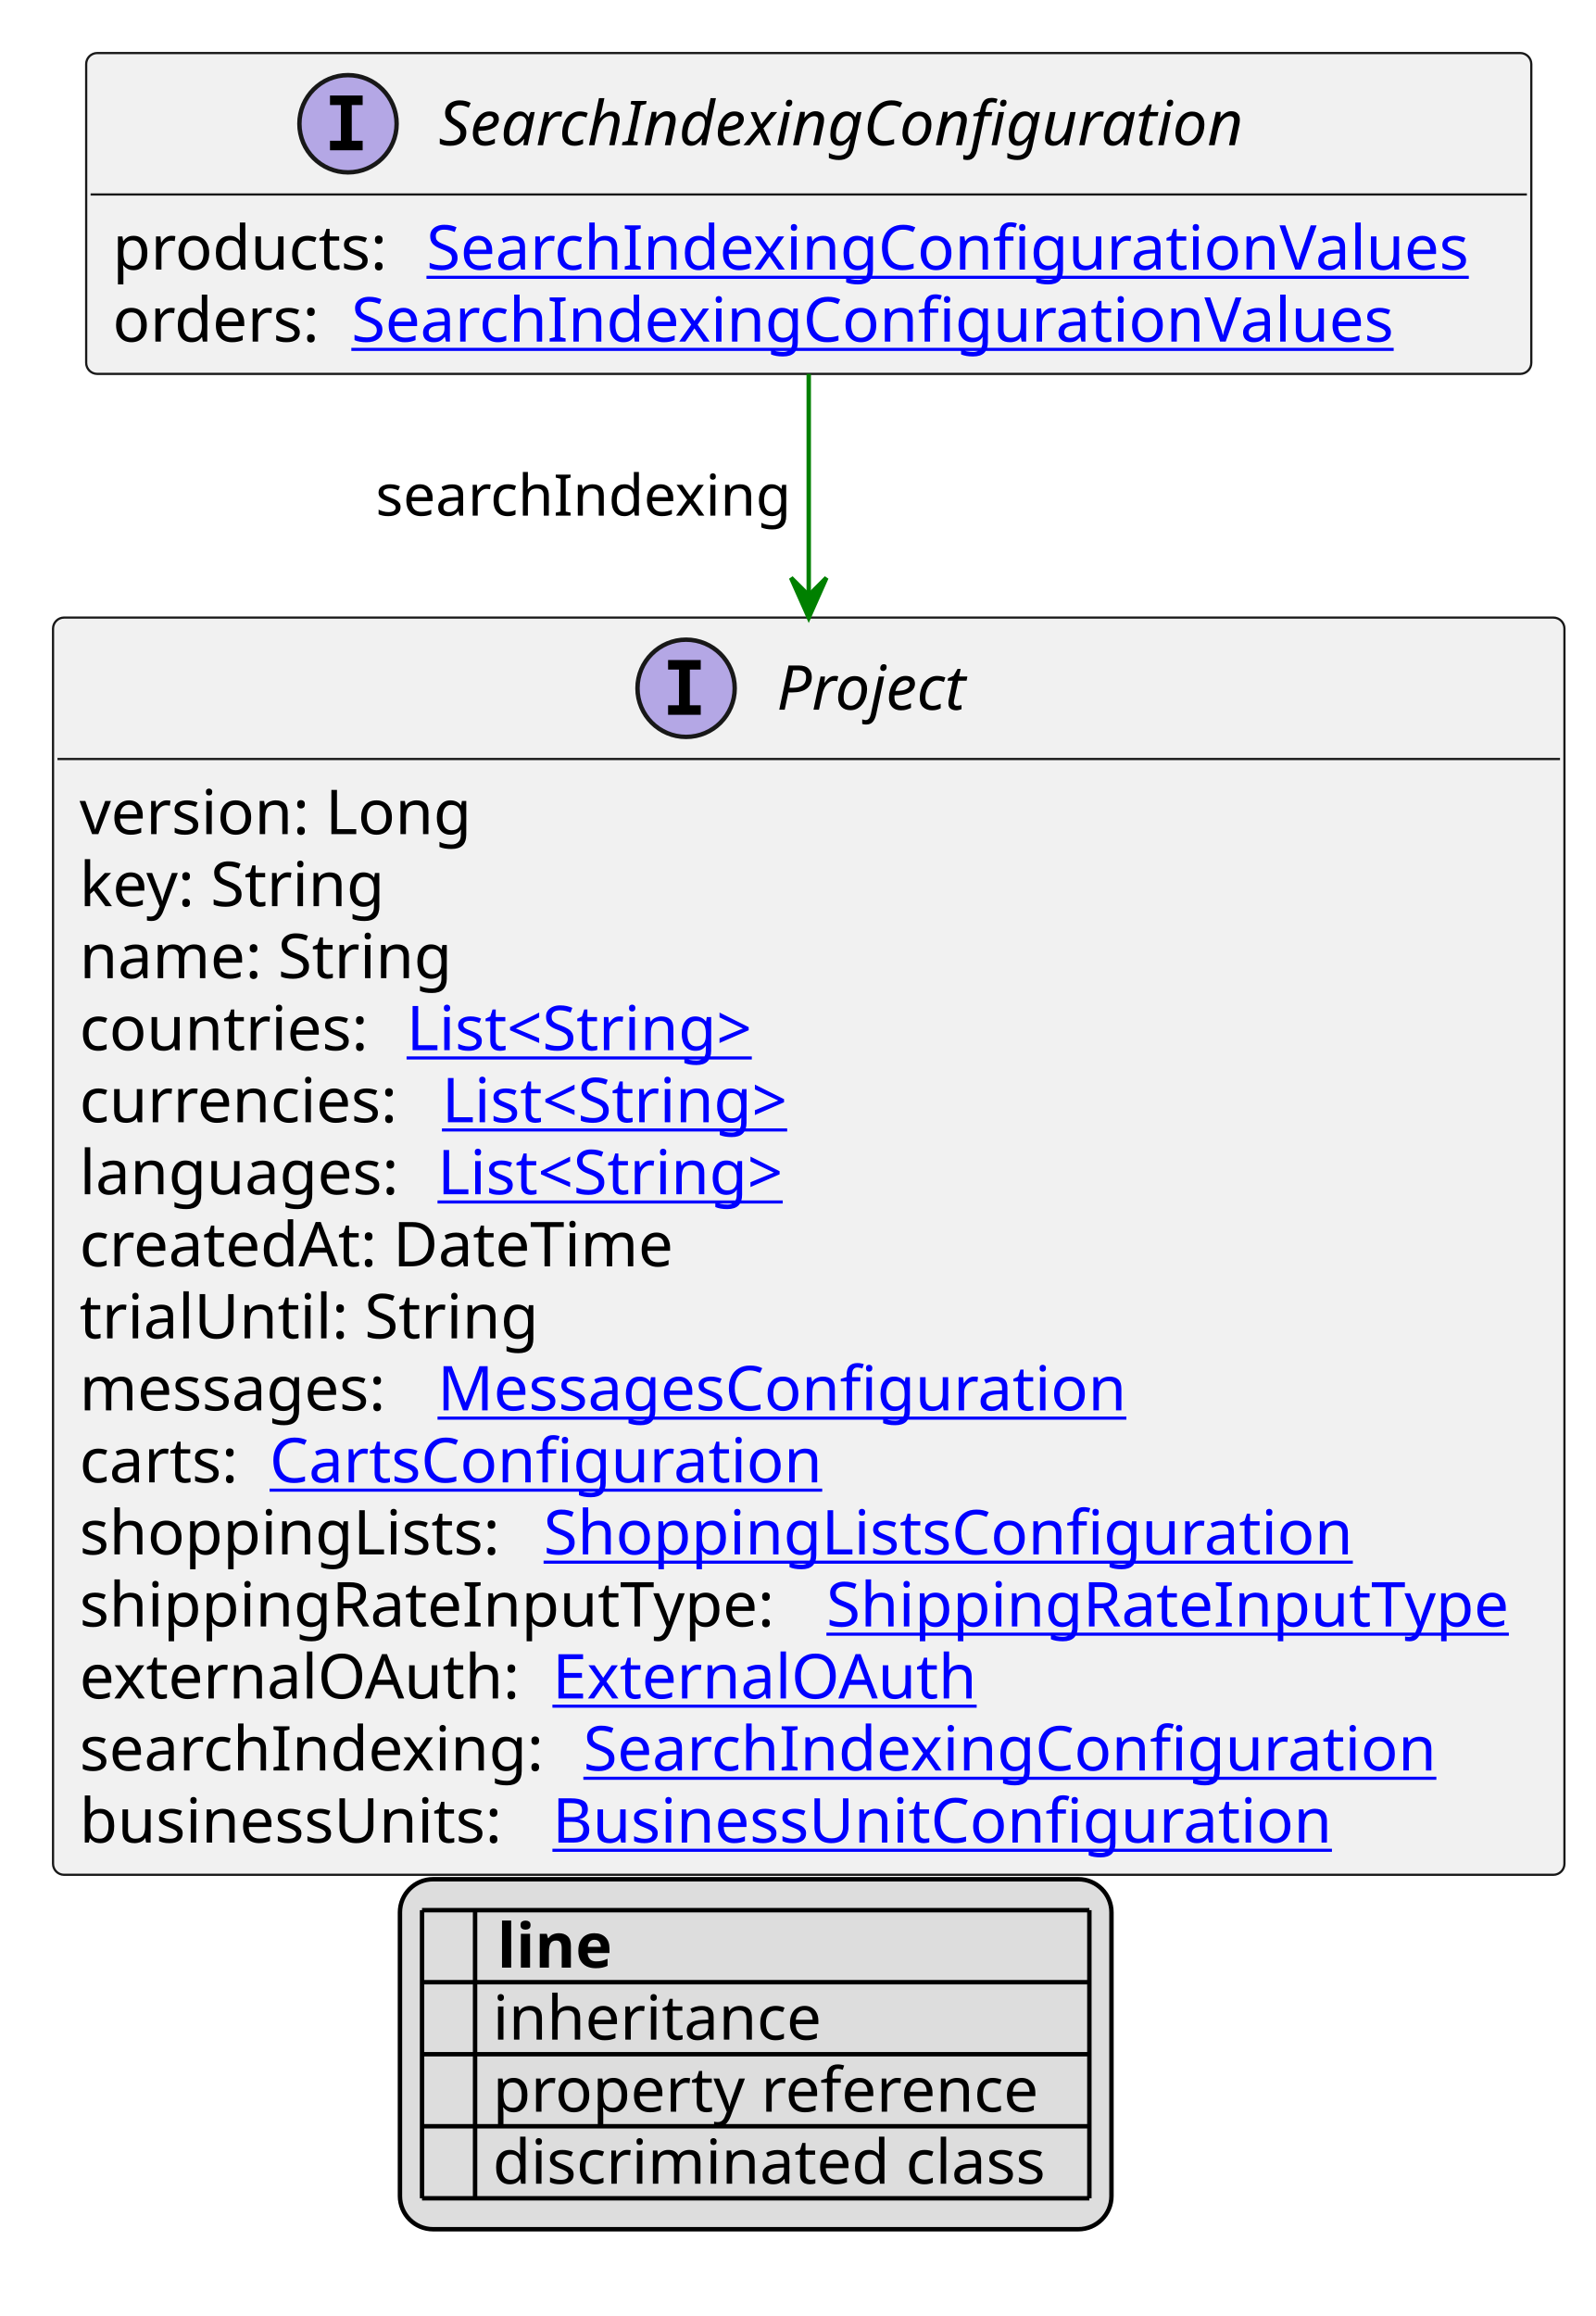
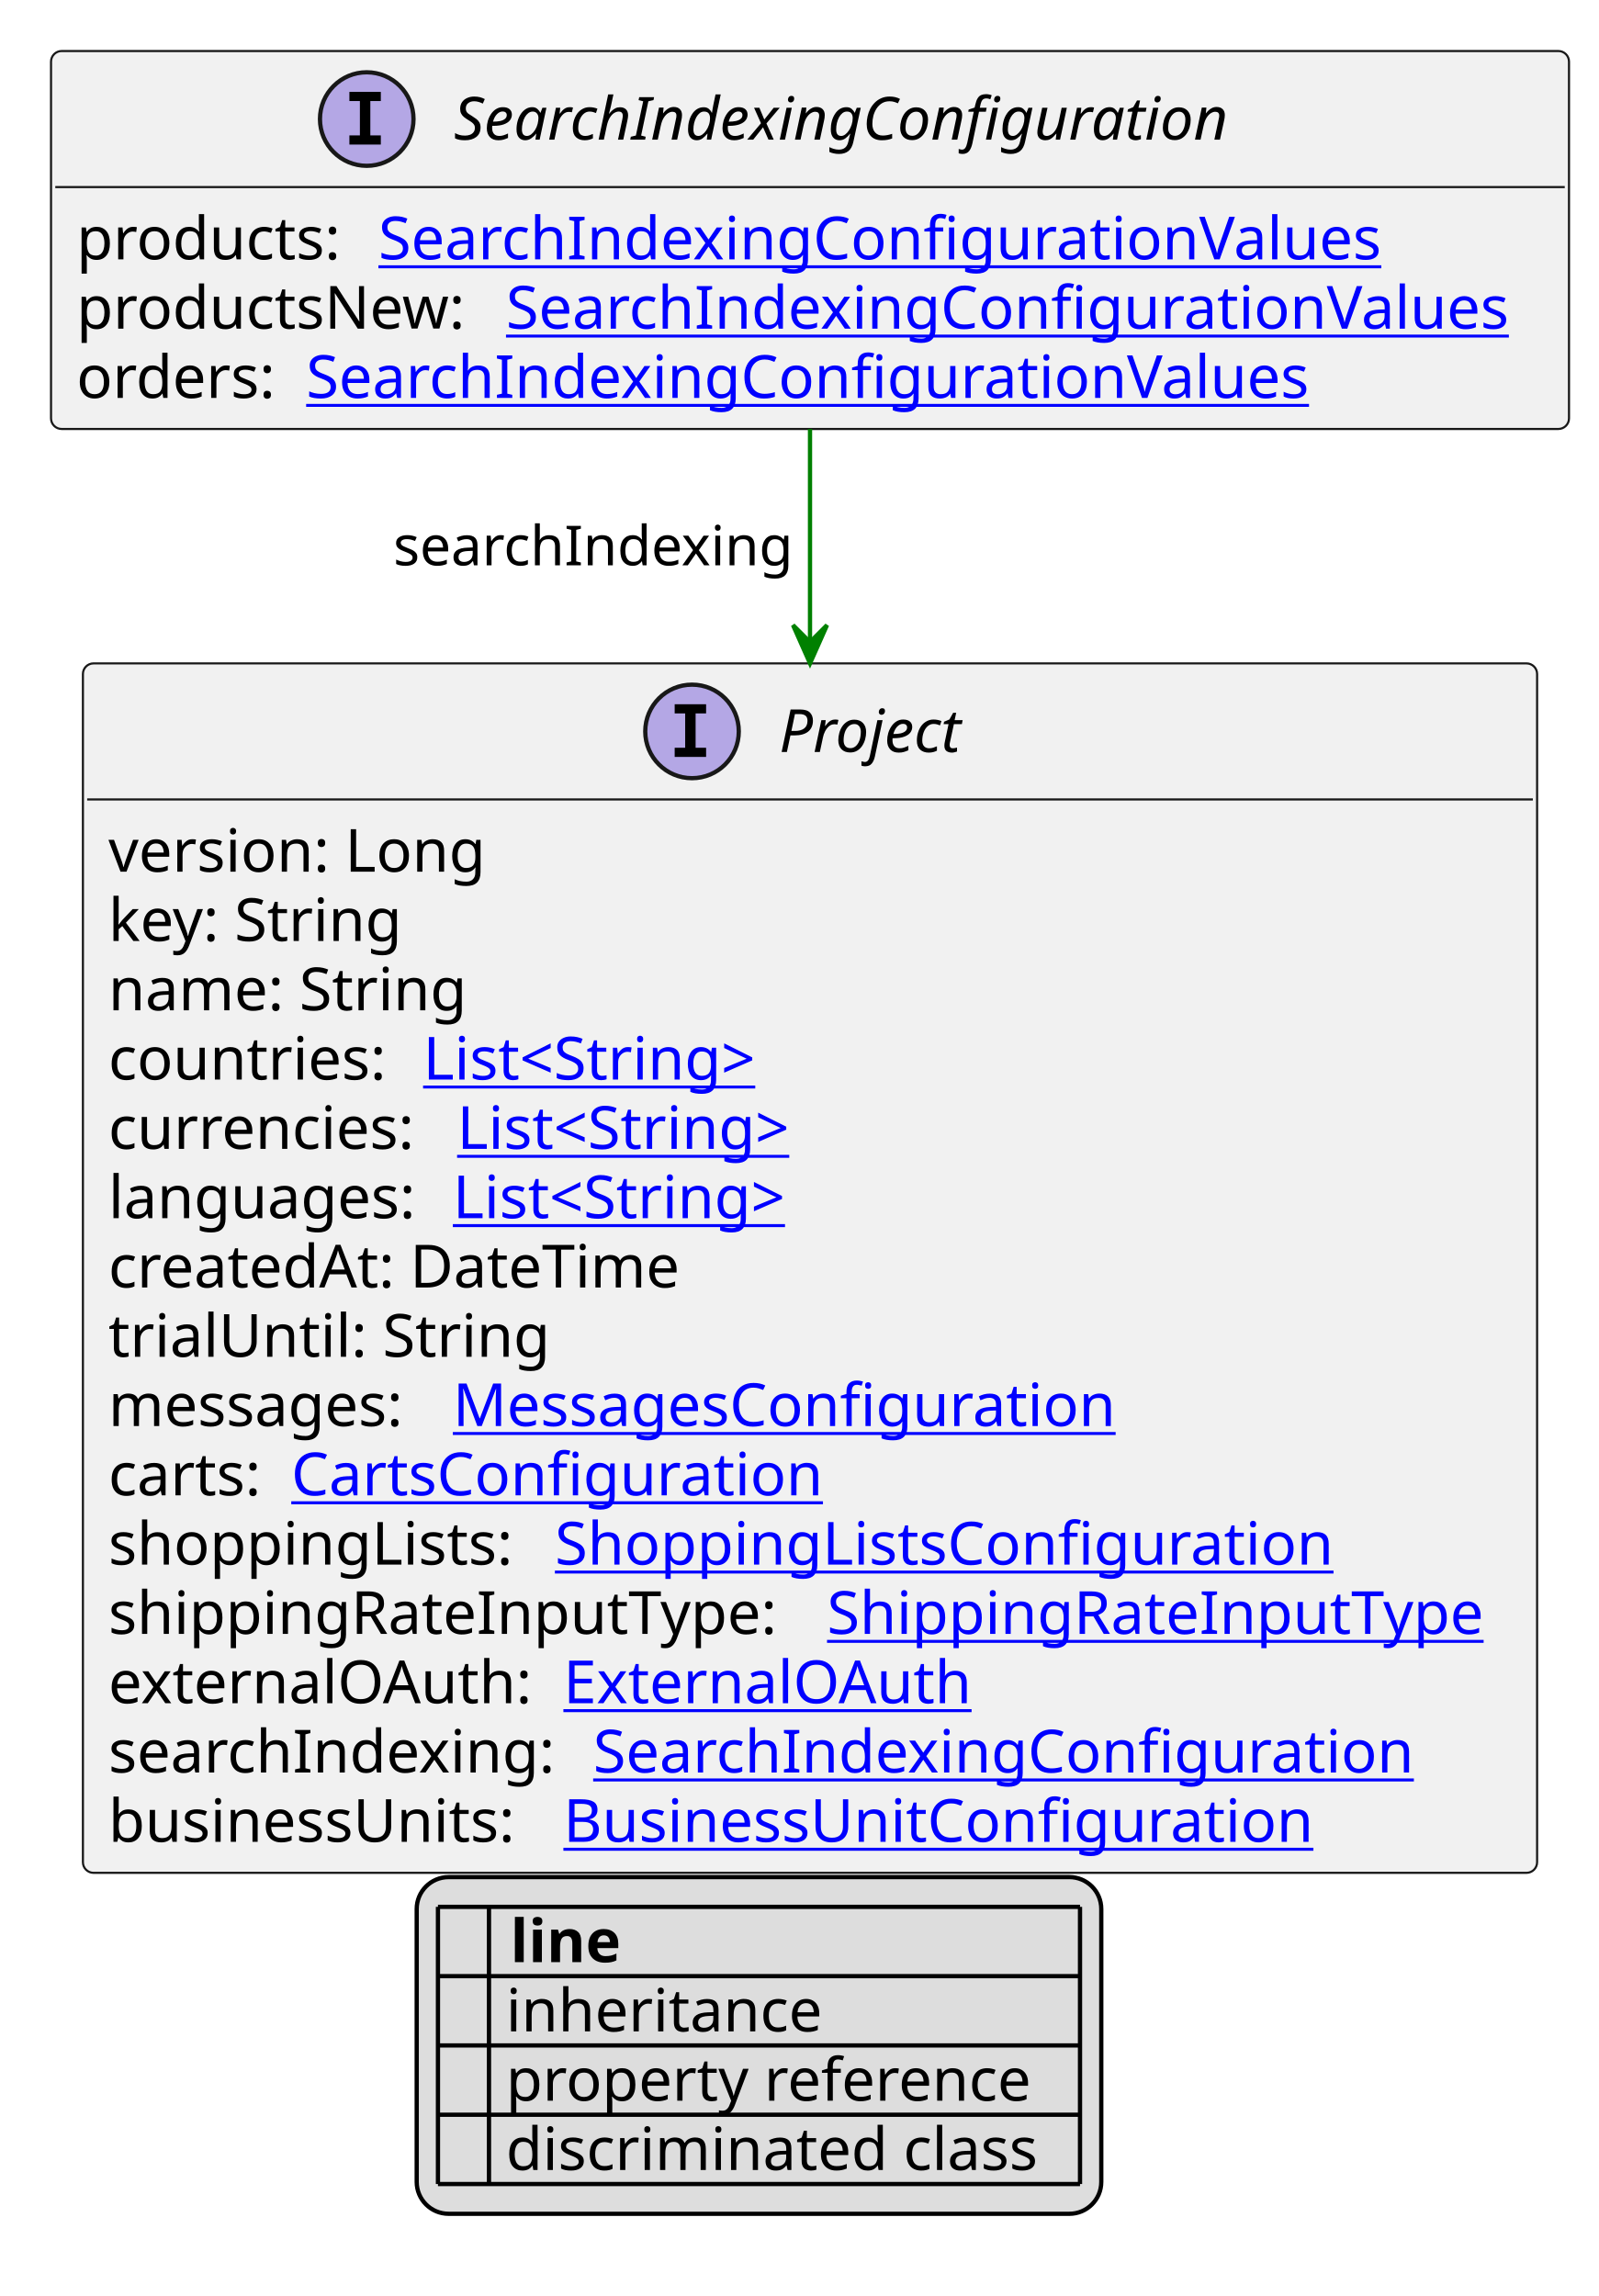
- <svg xmlns="http://www.w3.org/2000/svg" xmlns:xlink="http://www.w3.org/1999/xlink" contentStyleType="text/css" height="524px" preserveAspectRatio="none" style="width:361px;height:524px;background:#FFFFFF;" version="1.1" viewBox="0 0 361 524" width="361px" zoomAndPan="magnify">
+ <svg xmlns="http://www.w3.org/2000/svg" xmlns:xlink="http://www.w3.org/1999/xlink" contentStyleType="text/css" height="540px" preserveAspectRatio="none" style="width:376px;height:540px;background:#FFFFFF;" version="1.1" viewBox="0 0 376 540" width="376px" zoomAndPan="magnify">
  <defs>
-     <filter height="1" id="bij4p1f0rqi860" width="1" x="0" y="0">
+     <filter height="1" id="bjszlo6hro1o70" width="1" x="0" y="0">
      <feFlood flood-color="#000000" result="flood" />
      <feComposite in="SourceGraphic" in2="flood" operator="over" />
    </filter>
-     <filter height="1" id="bij4p1f0rqi861" width="1" x="0" y="0">
+     <filter height="1" id="bjszlo6hro1o71" width="1" x="0" y="0">
      <feFlood flood-color="#008000" result="flood" />
      <feComposite in="SourceGraphic" in2="flood" operator="over" />
    </filter>
-     <filter height="1" id="bij4p1f0rqi862" width="1" x="0" y="0">
+     <filter height="1" id="bjszlo6hro1o72" width="1" x="0" y="0">
      <feFlood flood-color="#0000FF" result="flood" />
      <feComposite in="SourceGraphic" in2="flood" operator="over" />
    </filter>
  </defs>
  <g>
    <a href="SearchIndexingConfiguration.svg" target="_top" title="SearchIndexingConfiguration.svg" xlink:actuate="onRequest" xlink:href="SearchIndexingConfiguration.svg" xlink:show="new" xlink:title="SearchIndexingConfiguration.svg" xlink:type="simple">
      <g id="elem_SearchIndexingConfiguration">
-         <rect codeLine="10" fill="#F1F1F1" height="72.594" id="SearchIndexingConfiguration" rx="2.5" ry="2.5" style="stroke:#181818;stroke-width:0.5;" width="327" x="19.5" y="12" />
-         <ellipse cx="78.75" cy="28" fill="#B4A7E5" rx="11" ry="11" style="stroke:#181818;stroke-width:1.0;" />
-         <path d="M74.672,23.766 L74.672,21.609 L82.062,21.609 L82.062,23.766 L79.594,23.766 L79.594,31.844 L82.062,31.844 L82.062,34 L74.672,34 L74.672,31.844 L77.141,31.844 L77.141,23.766 L74.672,23.766 Z " fill="#000000" />
-         <text fill="#000000" font-family="sans-serif" font-size="14" font-style="italic" lengthAdjust="spacing" textLength="200" x="99.25" y="32.847">SearchIndexingConfiguration</text>
-         <line style="stroke:#181818;stroke-width:0.5;" x1="20.5" x2="345.5" y1="44" y2="44" />
-         <text fill="#000000" font-family="sans-serif" font-size="14" lengthAdjust="spacing" textLength="67" x="25.5" y="60.995">products:</text>
+         <rect codeLine="10" fill="#F1F1F1" height="88.891" id="SearchIndexingConfiguration" rx="2.5" ry="2.5" style="stroke:#181818;stroke-width:0.5;" width="357" x="12" y="12" />
+         <ellipse cx="86.25" cy="28" fill="#B4A7E5" rx="11" ry="11" style="stroke:#181818;stroke-width:1.0;" />
+         <path d="M82.172,23.766 L82.172,21.609 L89.562,21.609 L89.562,23.766 L87.094,23.766 L87.094,31.844 L89.562,31.844 L89.562,34 L82.172,34 L82.172,31.844 L84.641,31.844 L84.641,23.766 L82.172,23.766 Z " fill="#000000" />
+         <text fill="#000000" font-family="sans-serif" font-size="14" font-style="italic" lengthAdjust="spacing" textLength="200" x="106.75" y="32.847">SearchIndexingConfiguration</text>
+         <line style="stroke:#181818;stroke-width:0.5;" x1="13" x2="368" y1="44" y2="44" />
+         <text fill="#000000" font-family="sans-serif" font-size="14" lengthAdjust="spacing" textLength="67" x="18" y="60.995">products:</text>
        <a href="SearchIndexingConfigurationValues.svg" target="_top" title="SearchIndexingConfigurationValues.svg" xlink:actuate="onRequest" xlink:href="SearchIndexingConfigurationValues.svg" xlink:show="new" xlink:title="SearchIndexingConfigurationValues.svg" xlink:type="simple">
-           <text fill="#0000FF" font-family="sans-serif" font-size="14" lengthAdjust="spacing" text-decoration="underline" textLength="244" x="96.5" y="60.995">SearchIndexingConfigurationValues</text>
+           <text fill="#0000FF" font-family="sans-serif" font-size="14" lengthAdjust="spacing" text-decoration="underline" textLength="244" x="89" y="60.995">SearchIndexingConfigurationValues</text>
        </a>
-         <text fill="#000000" font-family="sans-serif" font-size="14" lengthAdjust="spacing" textLength="50" x="25.5" y="77.292">orders:</text>
+         <text fill="#000000" font-family="sans-serif" font-size="14" lengthAdjust="spacing" textLength="97" x="18" y="77.292">productsNew:</text>
        <a href="SearchIndexingConfigurationValues.svg" target="_top" title="SearchIndexingConfigurationValues.svg" xlink:actuate="onRequest" xlink:href="SearchIndexingConfigurationValues.svg" xlink:show="new" xlink:title="SearchIndexingConfigurationValues.svg" xlink:type="simple">
-           <text fill="#0000FF" font-family="sans-serif" font-size="14" lengthAdjust="spacing" text-decoration="underline" textLength="244" x="79.5" y="77.292">SearchIndexingConfigurationValues</text>
+           <text fill="#0000FF" font-family="sans-serif" font-size="14" lengthAdjust="spacing" text-decoration="underline" textLength="244" x="119" y="77.292">SearchIndexingConfigurationValues</text>
+         </a>
+         <text fill="#000000" font-family="sans-serif" font-size="14" lengthAdjust="spacing" textLength="50" x="18" y="93.589">orders:</text>
+         <a href="SearchIndexingConfigurationValues.svg" target="_top" title="SearchIndexingConfigurationValues.svg" xlink:actuate="onRequest" xlink:href="SearchIndexingConfigurationValues.svg" xlink:show="new" xlink:title="SearchIndexingConfigurationValues.svg" xlink:type="simple">
+           <text fill="#0000FF" font-family="sans-serif" font-size="14" lengthAdjust="spacing" text-decoration="underline" textLength="244" x="72" y="93.589">SearchIndexingConfigurationValues</text>
        </a>
      </g>
    </a>
    <a href="Project.svg" target="_top" title="Project.svg" xlink:actuate="onRequest" xlink:href="Project.svg" xlink:show="new" xlink:title="Project.svg" xlink:type="simple">
      <g id="elem_Project">
-         <rect codeLine="17" fill="#F1F1F1" height="284.453" id="Project" rx="2.5" ry="2.5" style="stroke:#181818;stroke-width:0.5;" width="342" x="12" y="139.727" />
-         <ellipse cx="155.25" cy="155.727" fill="#B4A7E5" rx="11" ry="11" style="stroke:#181818;stroke-width:1.0;" />
-         <path d="M151.172,151.492 L151.172,149.336 L158.562,149.336 L158.562,151.492 L156.094,151.492 L156.094,159.57 L158.562,159.57 L158.562,161.727 L151.172,161.727 L151.172,159.57 L153.641,159.57 L153.641,151.492 L151.172,151.492 Z " fill="#000000" />
-         <text fill="#000000" font-family="sans-serif" font-size="14" font-style="italic" lengthAdjust="spacing" textLength="47" x="175.75" y="160.573">Project</text>
-         <line style="stroke:#181818;stroke-width:0.5;" x1="13" x2="353" y1="171.727" y2="171.727" />
-         <text fill="#000000" font-family="sans-serif" font-size="14" lengthAdjust="spacing" textLength="93" x="18" y="188.722">version: Long</text>
-         <text fill="#000000" font-family="sans-serif" font-size="14" lengthAdjust="spacing" textLength="73" x="18" y="205.019">key: String</text>
-         <text fill="#000000" font-family="sans-serif" font-size="14" lengthAdjust="spacing" textLength="88" x="18" y="221.315">name: String</text>
-         <text fill="#000000" font-family="sans-serif" font-size="14" lengthAdjust="spacing" textLength="70" x="18" y="237.612">countries:</text>
+         <rect codeLine="18" fill="#F1F1F1" height="284.453" id="Project" rx="2.5" ry="2.5" style="stroke:#181818;stroke-width:0.5;" width="342" x="19.5" y="156.023" />
+         <ellipse cx="162.75" cy="172.023" fill="#B4A7E5" rx="11" ry="11" style="stroke:#181818;stroke-width:1.0;" />
+         <path d="M158.672,167.789 L158.672,165.633 L166.062,165.633 L166.062,167.789 L163.594,167.789 L163.594,175.867 L166.062,175.867 L166.062,178.023 L158.672,178.023 L158.672,175.867 L161.141,175.867 L161.141,167.789 L158.672,167.789 Z " fill="#000000" />
+         <text fill="#000000" font-family="sans-serif" font-size="14" font-style="italic" lengthAdjust="spacing" textLength="47" x="183.25" y="176.87">Project</text>
+         <line style="stroke:#181818;stroke-width:0.5;" x1="20.5" x2="360.5" y1="188.023" y2="188.023" />
+         <text fill="#000000" font-family="sans-serif" font-size="14" lengthAdjust="spacing" textLength="93" x="25.5" y="205.019">version: Long</text>
+         <text fill="#000000" font-family="sans-serif" font-size="14" lengthAdjust="spacing" textLength="73" x="25.5" y="221.315">key: String</text>
+         <text fill="#000000" font-family="sans-serif" font-size="14" lengthAdjust="spacing" textLength="88" x="25.5" y="237.612">name: String</text>
+         <text fill="#000000" font-family="sans-serif" font-size="14" lengthAdjust="spacing" textLength="70" x="25.5" y="253.909">countries:</text>
        <a href="String.svg" target="_top" title="String.svg" xlink:actuate="onRequest" xlink:href="String.svg" xlink:show="new" xlink:title="String.svg" xlink:type="simple">
-           <text fill="#0000FF" font-family="sans-serif" font-size="14" lengthAdjust="spacing" text-decoration="underline" textLength="87" x="92" y="237.612">List&lt;String&gt;</text>
+           <text fill="#0000FF" font-family="sans-serif" font-size="14" lengthAdjust="spacing" text-decoration="underline" textLength="87" x="99.5" y="253.909">List&lt;String&gt;</text>
        </a>
-         <text fill="#000000" font-family="sans-serif" font-size="14" lengthAdjust="spacing" textLength="78" x="18" y="253.909">currencies:</text>
+         <text fill="#000000" font-family="sans-serif" font-size="14" lengthAdjust="spacing" textLength="78" x="25.5" y="270.206">currencies:</text>
        <a href="String.svg" target="_top" title="String.svg" xlink:actuate="onRequest" xlink:href="String.svg" xlink:show="new" xlink:title="String.svg" xlink:type="simple">
-           <text fill="#0000FF" font-family="sans-serif" font-size="14" lengthAdjust="spacing" text-decoration="underline" textLength="87" x="100" y="253.909">List&lt;String&gt;</text>
+           <text fill="#0000FF" font-family="sans-serif" font-size="14" lengthAdjust="spacing" text-decoration="underline" textLength="87" x="107.5" y="270.206">List&lt;String&gt;</text>
        </a>
-         <text fill="#000000" font-family="sans-serif" font-size="14" lengthAdjust="spacing" textLength="77" x="18" y="270.206">languages:</text>
+         <text fill="#000000" font-family="sans-serif" font-size="14" lengthAdjust="spacing" textLength="77" x="25.5" y="286.503">languages:</text>
        <a href="String.svg" target="_top" title="String.svg" xlink:actuate="onRequest" xlink:href="String.svg" xlink:show="new" xlink:title="String.svg" xlink:type="simple">
-           <text fill="#0000FF" font-family="sans-serif" font-size="14" lengthAdjust="spacing" text-decoration="underline" textLength="87" x="99" y="270.206">List&lt;String&gt;</text>
+           <text fill="#0000FF" font-family="sans-serif" font-size="14" lengthAdjust="spacing" text-decoration="underline" textLength="87" x="106.5" y="286.503">List&lt;String&gt;</text>
        </a>
-         <text fill="#000000" font-family="sans-serif" font-size="14" lengthAdjust="spacing" textLength="143" x="18" y="286.503">createdAt: DateTime</text>
-         <text fill="#000000" font-family="sans-serif" font-size="14" lengthAdjust="spacing" textLength="103" x="18" y="302.8">trialUntil: String</text>
-         <text fill="#000000" font-family="sans-serif" font-size="14" lengthAdjust="spacing" textLength="77" x="18" y="319.097">messages:</text>
+         <text fill="#000000" font-family="sans-serif" font-size="14" lengthAdjust="spacing" textLength="143" x="25.5" y="302.8">createdAt: DateTime</text>
+         <text fill="#000000" font-family="sans-serif" font-size="14" lengthAdjust="spacing" textLength="103" x="25.5" y="319.097">trialUntil: String</text>
+         <text fill="#000000" font-family="sans-serif" font-size="14" lengthAdjust="spacing" textLength="77" x="25.5" y="335.394">messages:</text>
        <a href="MessagesConfiguration.svg" target="_top" title="MessagesConfiguration.svg" xlink:actuate="onRequest" xlink:href="MessagesConfiguration.svg" xlink:show="new" xlink:title="MessagesConfiguration.svg" xlink:type="simple">
-           <text fill="#0000FF" font-family="sans-serif" font-size="14" lengthAdjust="spacing" text-decoration="underline" textLength="163" x="99" y="319.097">MessagesConfiguration</text>
+           <text fill="#0000FF" font-family="sans-serif" font-size="14" lengthAdjust="spacing" text-decoration="underline" textLength="163" x="106.5" y="335.394">MessagesConfiguration</text>
        </a>
-         <text fill="#000000" font-family="sans-serif" font-size="14" lengthAdjust="spacing" textLength="39" x="18" y="335.394">carts:</text>
+         <text fill="#000000" font-family="sans-serif" font-size="14" lengthAdjust="spacing" textLength="39" x="25.5" y="351.69">carts:</text>
        <a href="CartsConfiguration.svg" target="_top" title="CartsConfiguration.svg" xlink:actuate="onRequest" xlink:href="CartsConfiguration.svg" xlink:show="new" xlink:title="CartsConfiguration.svg" xlink:type="simple">
-           <text fill="#0000FF" font-family="sans-serif" font-size="14" lengthAdjust="spacing" text-decoration="underline" textLength="128" x="61" y="335.394">CartsConfiguration</text>
+           <text fill="#0000FF" font-family="sans-serif" font-size="14" lengthAdjust="spacing" text-decoration="underline" textLength="128" x="68.5" y="351.69">CartsConfiguration</text>
        </a>
-         <text fill="#000000" font-family="sans-serif" font-size="14" lengthAdjust="spacing" textLength="101" x="18" y="351.69">shoppingLists:</text>
+         <text fill="#000000" font-family="sans-serif" font-size="14" lengthAdjust="spacing" textLength="101" x="25.5" y="367.987">shoppingLists:</text>
        <a href="ShoppingListsConfiguration.svg" target="_top" title="ShoppingListsConfiguration.svg" xlink:actuate="onRequest" xlink:href="ShoppingListsConfiguration.svg" xlink:show="new" xlink:title="ShoppingListsConfiguration.svg" xlink:type="simple">
-           <text fill="#0000FF" font-family="sans-serif" font-size="14" lengthAdjust="spacing" text-decoration="underline" textLength="189" x="123" y="351.69">ShoppingListsConfiguration</text>
+           <text fill="#0000FF" font-family="sans-serif" font-size="14" lengthAdjust="spacing" text-decoration="underline" textLength="189" x="130.5" y="367.987">ShoppingListsConfiguration</text>
        </a>
-         <text fill="#000000" font-family="sans-serif" font-size="14" lengthAdjust="spacing" textLength="165" x="18" y="367.987">shippingRateInputType:</text>
+         <text fill="#000000" font-family="sans-serif" font-size="14" lengthAdjust="spacing" textLength="165" x="25.5" y="384.284">shippingRateInputType:</text>
        <a href="ShippingRateInputType.svg" target="_top" title="ShippingRateInputType.svg" xlink:actuate="onRequest" xlink:href="ShippingRateInputType.svg" xlink:show="new" xlink:title="ShippingRateInputType.svg" xlink:type="simple">
-           <text fill="#0000FF" font-family="sans-serif" font-size="14" lengthAdjust="spacing" text-decoration="underline" textLength="161" x="187" y="367.987">ShippingRateInputType</text>
+           <text fill="#0000FF" font-family="sans-serif" font-size="14" lengthAdjust="spacing" text-decoration="underline" textLength="161" x="194.5" y="384.284">ShippingRateInputType</text>
        </a>
-         <text fill="#000000" font-family="sans-serif" font-size="14" lengthAdjust="spacing" textLength="103" x="18" y="384.284">externalOAuth:</text>
+         <text fill="#000000" font-family="sans-serif" font-size="14" lengthAdjust="spacing" textLength="103" x="25.5" y="400.581">externalOAuth:</text>
        <a href="ExternalOAuth.svg" target="_top" title="ExternalOAuth.svg" xlink:actuate="onRequest" xlink:href="ExternalOAuth.svg" xlink:show="new" xlink:title="ExternalOAuth.svg" xlink:type="simple">
-           <text fill="#0000FF" font-family="sans-serif" font-size="14" lengthAdjust="spacing" text-decoration="underline" textLength="98" x="125" y="384.284">ExternalOAuth</text>
+           <text fill="#0000FF" font-family="sans-serif" font-size="14" lengthAdjust="spacing" text-decoration="underline" textLength="98" x="132.5" y="400.581">ExternalOAuth</text>
        </a>
-         <text fill="#000000" font-family="sans-serif" font-size="14" lengthAdjust="spacing" textLength="110" x="18" y="400.581">searchIndexing:</text>
+         <text fill="#000000" font-family="sans-serif" font-size="14" lengthAdjust="spacing" textLength="110" x="25.5" y="416.878">searchIndexing:</text>
        <a href="SearchIndexingConfiguration.svg" target="_top" title="SearchIndexingConfiguration.svg" xlink:actuate="onRequest" xlink:href="SearchIndexingConfiguration.svg" xlink:show="new" xlink:title="SearchIndexingConfiguration.svg" xlink:type="simple">
-           <text fill="#0000FF" font-family="sans-serif" font-size="14" lengthAdjust="spacing" text-decoration="underline" textLength="198" x="132" y="400.581">SearchIndexingConfiguration</text>
+           <text fill="#0000FF" font-family="sans-serif" font-size="14" lengthAdjust="spacing" text-decoration="underline" textLength="198" x="139.5" y="416.878">SearchIndexingConfiguration</text>
        </a>
-         <text fill="#000000" font-family="sans-serif" font-size="14" lengthAdjust="spacing" textLength="103" x="18" y="416.878">businessUnits:</text>
+         <text fill="#000000" font-family="sans-serif" font-size="14" lengthAdjust="spacing" textLength="103" x="25.5" y="433.175">businessUnits:</text>
        <a href="BusinessUnitConfiguration.svg" target="_top" title="BusinessUnitConfiguration.svg" xlink:actuate="onRequest" xlink:href="BusinessUnitConfiguration.svg" xlink:show="new" xlink:title="BusinessUnitConfiguration.svg" xlink:type="simple">
-           <text fill="#0000FF" font-family="sans-serif" font-size="14" lengthAdjust="spacing" text-decoration="underline" textLength="183" x="125" y="416.878">BusinessUnitConfiguration</text>
+           <text fill="#0000FF" font-family="sans-serif" font-size="14" lengthAdjust="spacing" text-decoration="underline" textLength="183" x="132.5" y="433.175">BusinessUnitConfiguration</text>
        </a>
      </g>
    </a>
-     <line style="stroke:#008000;stroke-width:1.0;" x1="183" x2="183" y1="84.594" y2="139.727" />
-     <polygon fill="#008000" points="183,139.727,187,130.727,183,134.727,179,130.727,183,139.727" style="stroke:#008000;stroke-width:1.0;" />
-     <text fill="#000000" font-family="sans-serif" font-size="13" lengthAdjust="spacing" textLength="96" x="85" y="116.661">searchIndexing</text>
-     <rect fill="#DDDDDD" height="79.188" id="_legend" rx="7.5" ry="7.5" style="stroke:#000000;stroke-width:1.0;" width="161" x="90.5" y="425.18" />
-     <text fill="#000000" font-family="sans-serif" font-size="14" font-weight="bold" lengthAdjust="spacing" textLength="5" x="95.5" y="445.175"> </text>
-     <text fill="#000000" font-family="sans-serif" font-size="14" font-weight="bold" lengthAdjust="spacing" textLength="28" x="112.5" y="445.175">line</text>
-     <text fill="#000000" filter="url(#bij4p1f0rqi860)" font-family="sans-serif" font-size="14" lengthAdjust="spacing" textLength="12" x="95.5" y="461.472">   </text>
-     <text fill="#000000" font-family="sans-serif" font-size="14" lengthAdjust="spacing" textLength="77" x="111.5" y="461.472">inheritance</text>
-     <text fill="#000000" filter="url(#bij4p1f0rqi861)" font-family="sans-serif" font-size="14" lengthAdjust="spacing" textLength="12" x="95.5" y="477.769">   </text>
-     <text fill="#000000" font-family="sans-serif" font-size="14" lengthAdjust="spacing" textLength="129" x="111.5" y="477.769">property reference</text>
-     <text fill="#000000" filter="url(#bij4p1f0rqi862)" font-family="sans-serif" font-size="14" lengthAdjust="spacing" textLength="12" x="95.5" y="494.065">   </text>
-     <text fill="#000000" font-family="sans-serif" font-size="14" lengthAdjust="spacing" textLength="131" x="111.5" y="494.065">discriminated class</text>
-     <line style="stroke:#000000;stroke-width:1.0;" x1="95.5" x2="246.5" y1="432.18" y2="432.18" />
-     <line style="stroke:#000000;stroke-width:1.0;" x1="95.5" x2="246.5" y1="448.477" y2="448.477" />
-     <line style="stroke:#000000;stroke-width:1.0;" x1="95.5" x2="246.5" y1="464.773" y2="464.773" />
-     <line style="stroke:#000000;stroke-width:1.0;" x1="95.5" x2="246.5" y1="481.07" y2="481.07" />
-     <line style="stroke:#000000;stroke-width:1.0;" x1="95.5" x2="246.5" y1="497.367" y2="497.367" />
-     <line style="stroke:#000000;stroke-width:1.0;" x1="95.5" x2="95.5" y1="432.18" y2="497.367" />
-     <line style="stroke:#000000;stroke-width:1.0;" x1="107.5" x2="107.5" y1="432.18" y2="497.367" />
-     <line style="stroke:#000000;stroke-width:1.0;" x1="246.5" x2="246.5" y1="432.18" y2="497.367" />
+     <line style="stroke:#008000;stroke-width:1.0;" x1="190.5" x2="190.5" y1="100.891" y2="156.023" />
+     <polygon fill="#008000" points="190.5,156.023,194.5,147.023,190.5,151.023,186.5,147.023,190.5,156.023" style="stroke:#008000;stroke-width:1.0;" />
+     <text fill="#000000" font-family="sans-serif" font-size="13" lengthAdjust="spacing" textLength="96" x="92.5" y="132.958">searchIndexing</text>
+     <rect fill="#DDDDDD" height="79.188" id="_legend" rx="7.5" ry="7.5" style="stroke:#000000;stroke-width:1.0;" width="161" x="98" y="441.477" />
+     <text fill="#000000" font-family="sans-serif" font-size="14" font-weight="bold" lengthAdjust="spacing" textLength="5" x="103" y="461.472"> </text>
+     <text fill="#000000" font-family="sans-serif" font-size="14" font-weight="bold" lengthAdjust="spacing" textLength="28" x="120" y="461.472">line</text>
+     <text fill="#000000" filter="url(#bjszlo6hro1o70)" font-family="sans-serif" font-size="14" lengthAdjust="spacing" textLength="12" x="103" y="477.769">   </text>
+     <text fill="#000000" font-family="sans-serif" font-size="14" lengthAdjust="spacing" textLength="77" x="119" y="477.769">inheritance</text>
+     <text fill="#000000" filter="url(#bjszlo6hro1o71)" font-family="sans-serif" font-size="14" lengthAdjust="spacing" textLength="12" x="103" y="494.065">   </text>
+     <text fill="#000000" font-family="sans-serif" font-size="14" lengthAdjust="spacing" textLength="129" x="119" y="494.065">property reference</text>
+     <text fill="#000000" filter="url(#bjszlo6hro1o72)" font-family="sans-serif" font-size="14" lengthAdjust="spacing" textLength="12" x="103" y="510.362">   </text>
+     <text fill="#000000" font-family="sans-serif" font-size="14" lengthAdjust="spacing" textLength="131" x="119" y="510.362">discriminated class</text>
+     <line style="stroke:#000000;stroke-width:1.0;" x1="103" x2="254" y1="448.477" y2="448.477" />
+     <line style="stroke:#000000;stroke-width:1.0;" x1="103" x2="254" y1="464.773" y2="464.773" />
+     <line style="stroke:#000000;stroke-width:1.0;" x1="103" x2="254" y1="481.07" y2="481.07" />
+     <line style="stroke:#000000;stroke-width:1.0;" x1="103" x2="254" y1="497.367" y2="497.367" />
+     <line style="stroke:#000000;stroke-width:1.0;" x1="103" x2="254" y1="513.664" y2="513.664" />
+     <line style="stroke:#000000;stroke-width:1.0;" x1="103" x2="103" y1="448.477" y2="513.664" />
+     <line style="stroke:#000000;stroke-width:1.0;" x1="115" x2="115" y1="448.477" y2="513.664" />
+     <line style="stroke:#000000;stroke-width:1.0;" x1="254" x2="254" y1="448.477" y2="513.664" />
  </g>
</svg>
